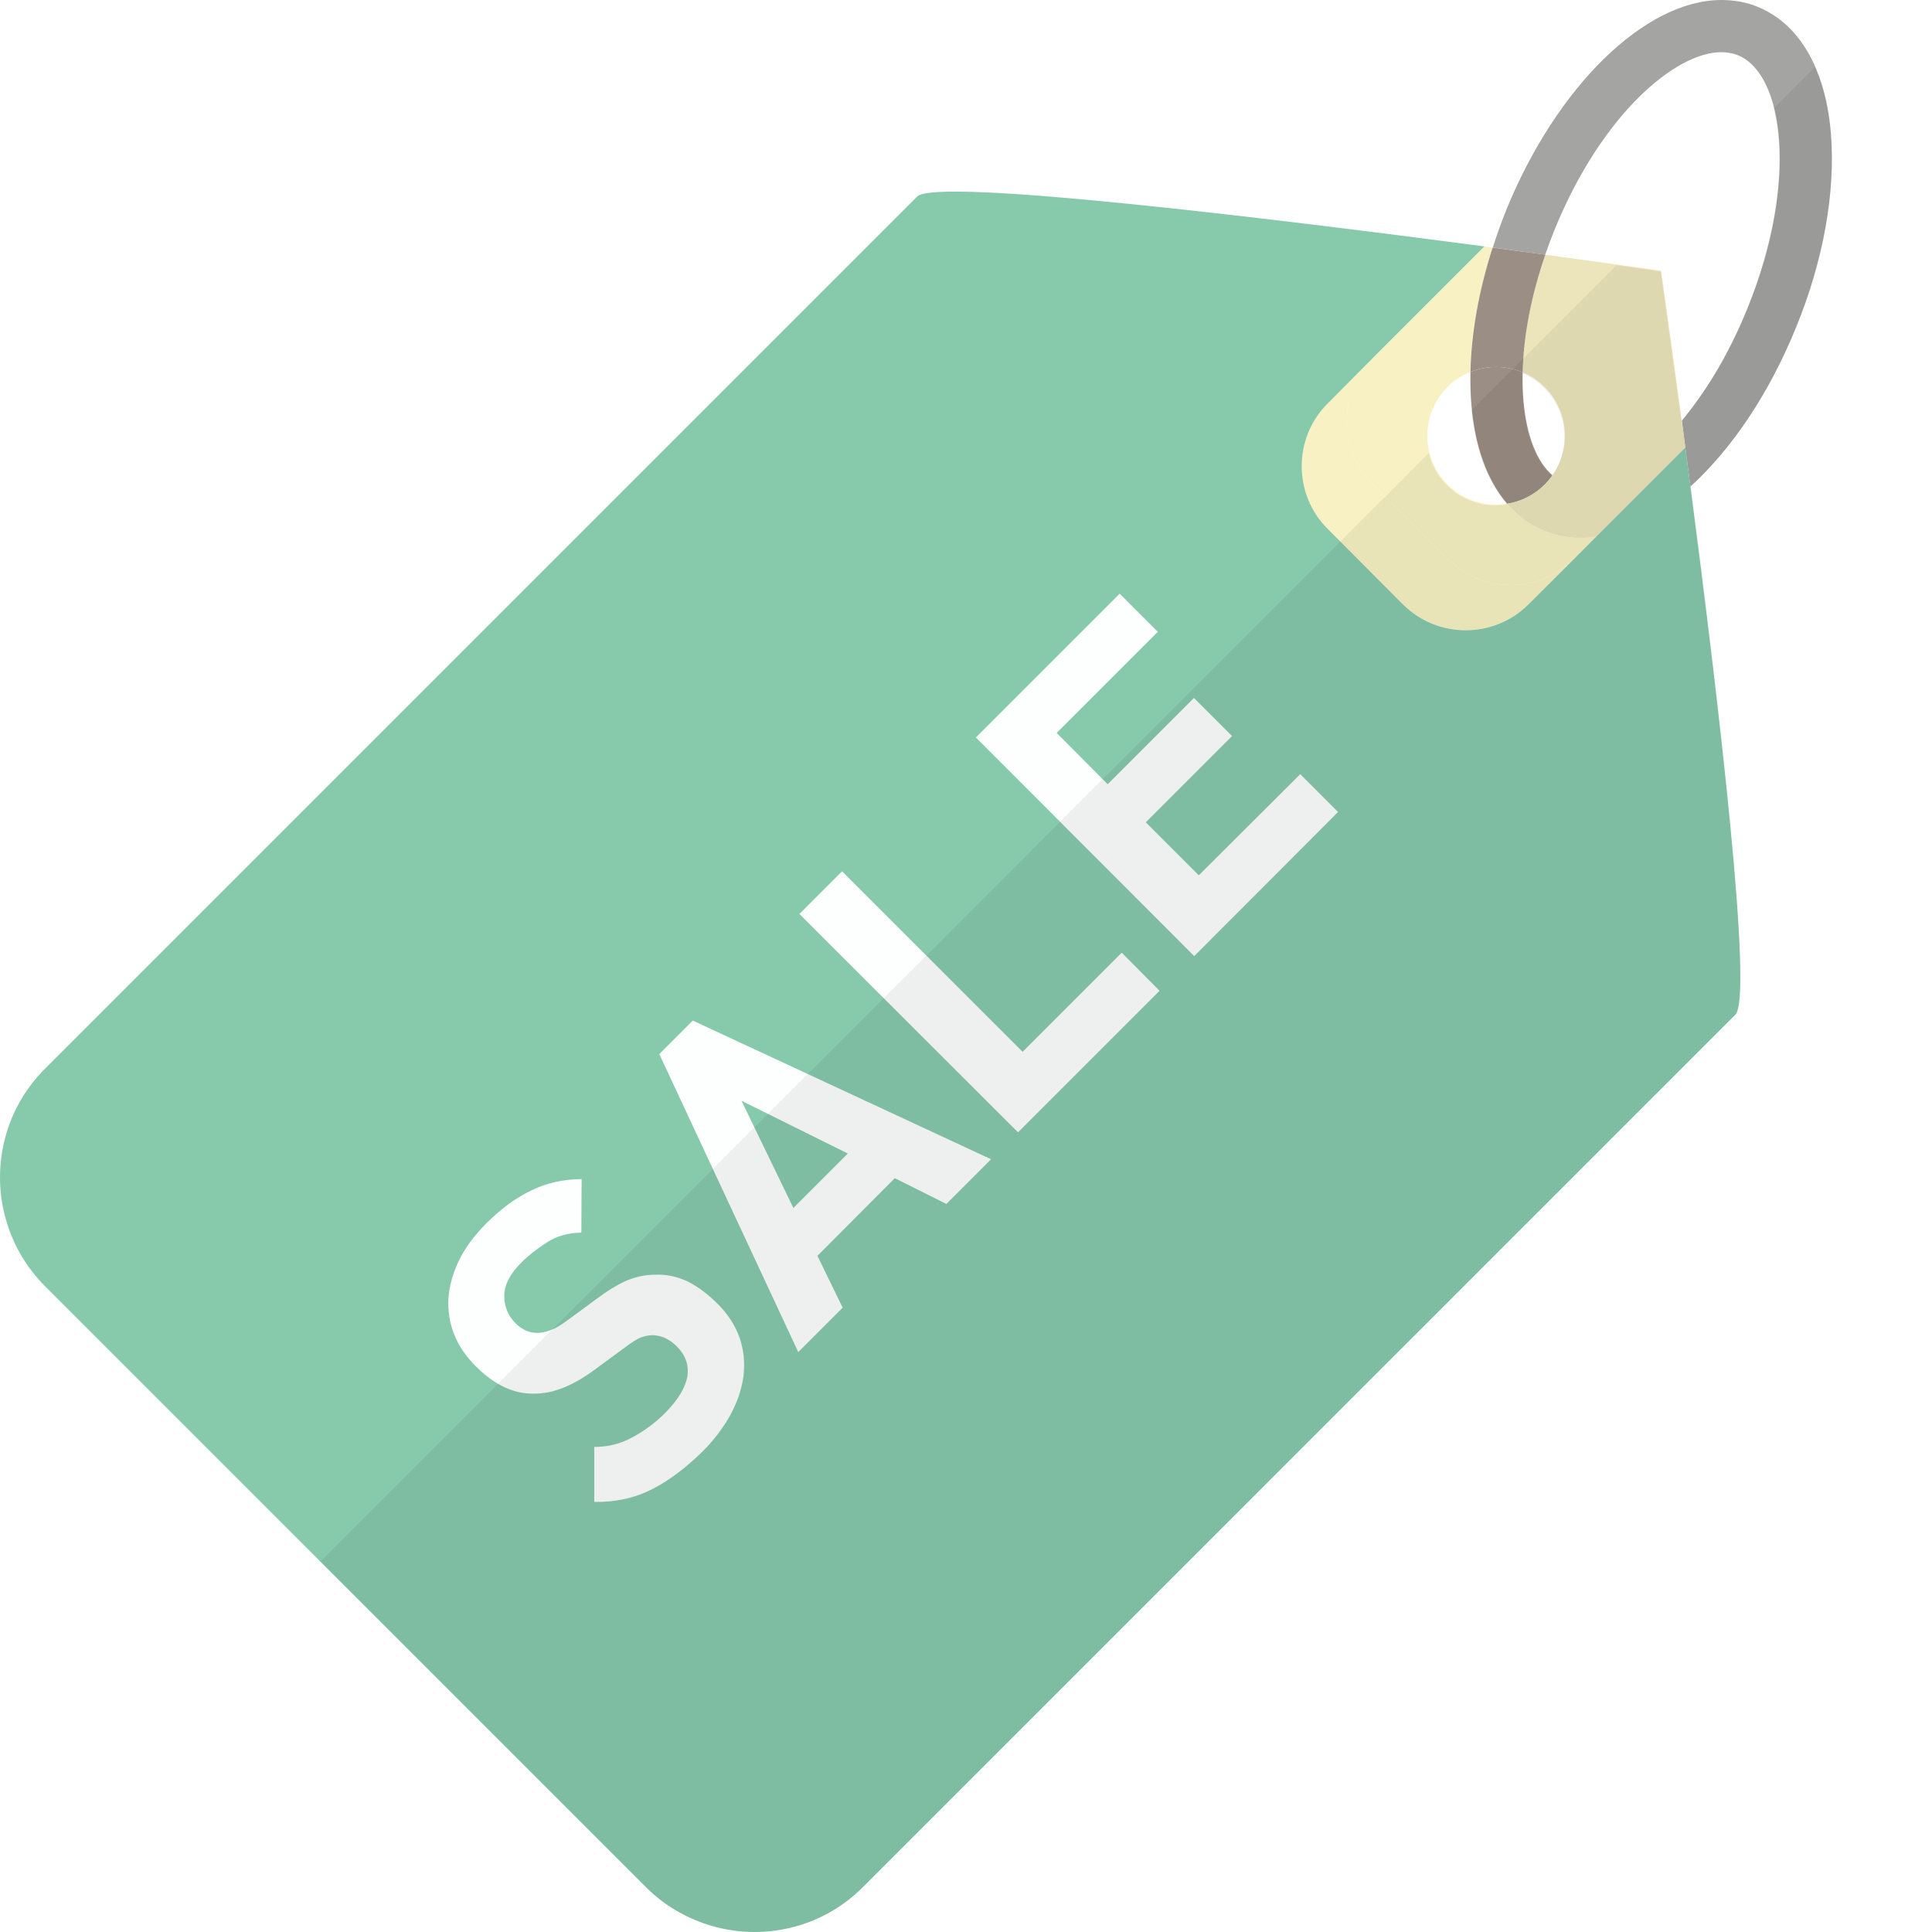
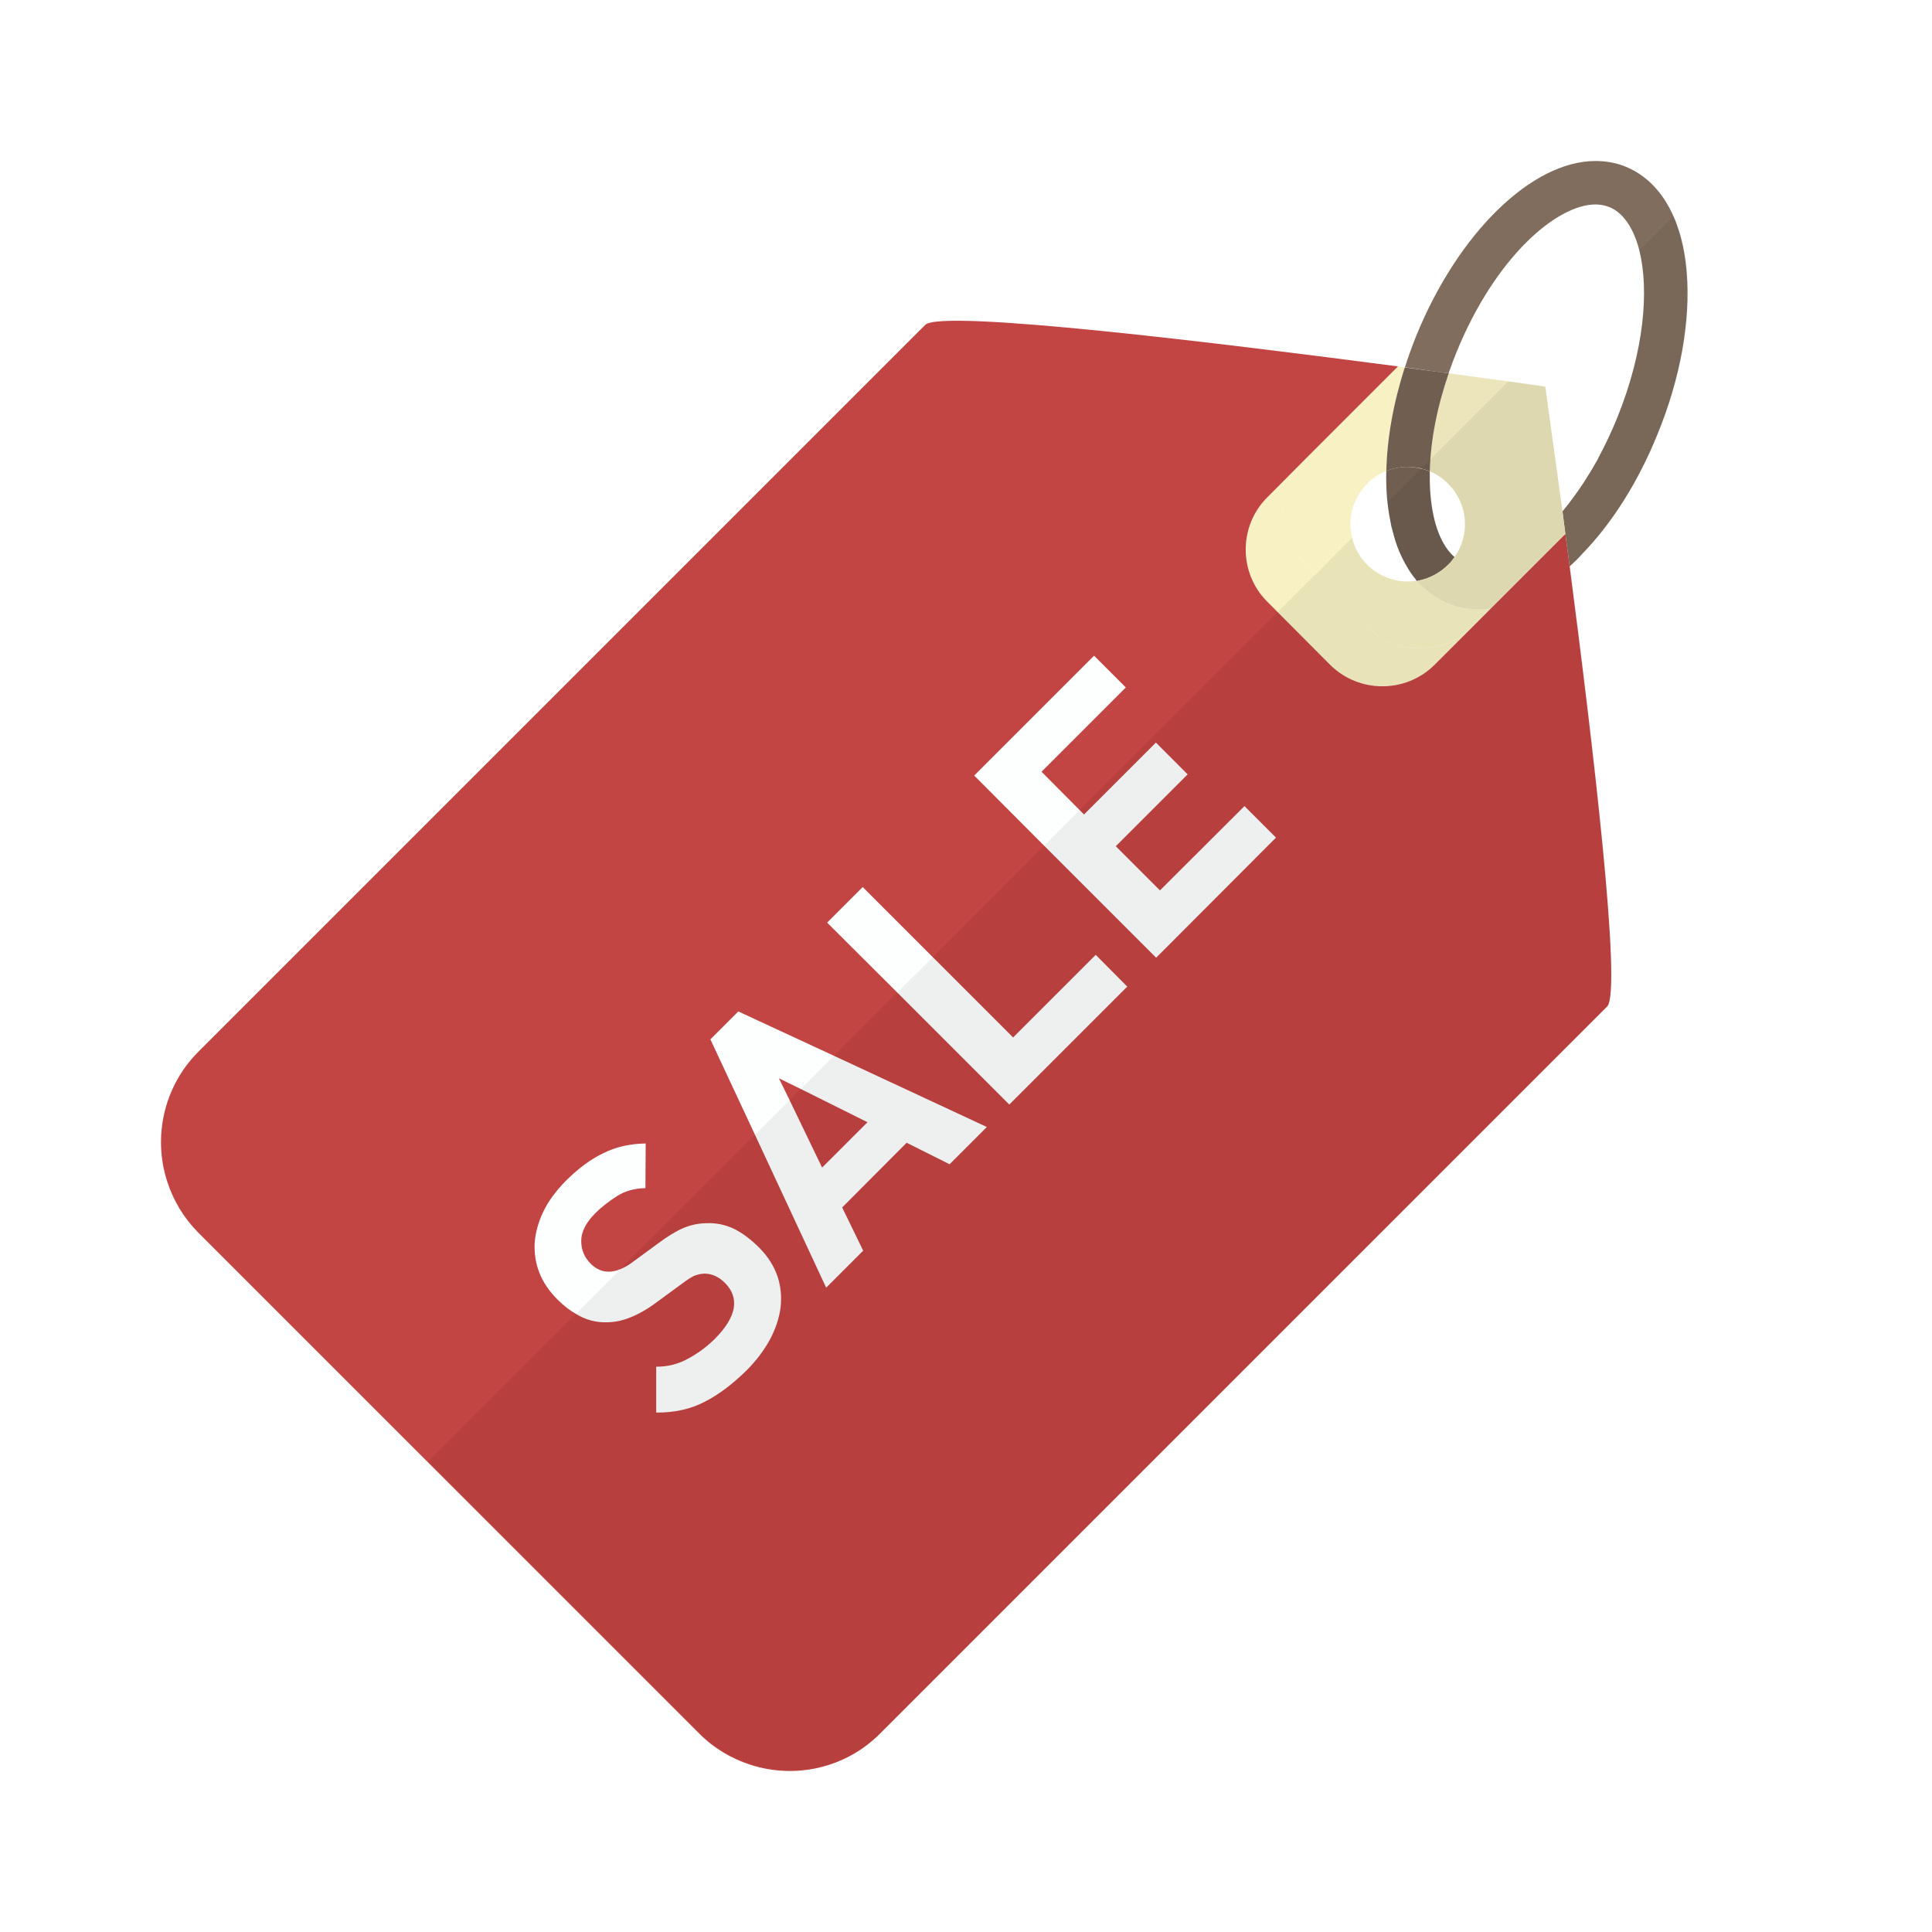
- <svg xmlns="http://www.w3.org/2000/svg" version="1.1" id="_x36_" viewBox="0 0 512 512" xml:space="preserve" fill="#000000">
+ <svg xmlns="http://www.w3.org/2000/svg" version="1.1" id="_x34_" viewBox="-51.2 -51.2 614.40 614.40" xml:space="preserve" width="256px" height="256px" fill="#000000">
  <g id="SVGRepo_bgCarrier" stroke-width="0" />
  <g id="SVGRepo_tracerCarrier" stroke-linecap="round" stroke-linejoin="round" />
  <g id="SVGRepo_iconCarrier">
    <g>
      <g>
-         <path style="fill:none;" d="M403.72,106.039c0.773,9.323,3.523,16.326,7.705,19.911c4.986-7.118,4.306-16.997-2.052-23.354 c-1.732-1.732-3.726-3.039-5.854-3.929C403.461,101.2,403.523,103.665,403.72,106.039z" />
-         <path style="fill:none;" d="M445.681,111.442c6.341-7.566,12.474-17.535,17.456-29.767c13.586-33.356,9.583-62.089-2.506-67.013 c-1.357-0.553-2.845-0.833-4.424-0.833c-12.137,0-31.749,16.481-44.191,47.024c-0.902,2.215-1.728,4.433-2.492,6.648 c18.417,2.497,30.689,4.255,30.689,4.255S442.559,88.131,445.681,111.442z" />
-         <path style="fill:none;" d="M389.687,98.557c-2.227,0.891-4.315,2.236-6.119,4.04c-7.126,7.126-7.126,18.679,0,25.805 c4.317,4.317,10.258,6.014,15.856,5.1c-5.279-6.122-8.563-15.102-9.493-26.319C389.7,104.396,389.623,101.512,389.687,98.557z" />
-         <path style="fill:#F8F1C3;" d="M423.01,142.217l-5.999,5.923c-9.112,9.187-24.146,9.187-33.333,0l-19.894-19.893 c-9.187-9.187-9.187-24.147,0-33.334l29.613-29.612c0.684,0.152,1.443,0.226,2.202,0.304c-3.645,11.312-5.695,22.627-5.922,32.952 c-2.202,0.912-4.328,2.202-6.074,4.025c-7.137,7.137-7.137,18.678,0,25.817c4.252,4.327,10.25,5.997,15.793,5.087 c2.809,3.189,6.075,5.619,9.871,7.213c3.037,1.214,6.302,1.822,9.643,1.822C420.276,142.521,421.643,142.445,423.01,142.217z" />
-         <path style="fill:#F8F1C3;" d="M351.846,140.203l19.921,19.921c9.166,9.166,24.164,9.166,33.33,0l17.89-17.89l0,0l-5.941,5.941 c-9.166,9.166-24.164,9.166-33.33,0l-19.921-19.921c-9.165-9.165-9.166-24.163-0.001-33.329l-11.948,11.948 C342.681,116.039,342.681,131.037,351.846,140.203z" />
-         <path style="fill:#A4A4A3;" d="M475.934,86.864c-7.137,17.54-17.084,32.196-27.942,42.066c-0.456-3.568-0.911-6.985-1.367-10.325 c-0.304-2.43-0.608-4.861-0.911-7.137c6.302-7.593,12.453-17.54,17.388-29.766c13.591-33.408,9.643-62.11-2.506-67.045 c-1.291-0.532-2.809-0.836-4.404-0.836c-12.149,0-31.739,16.476-44.191,47c-0.911,2.278-1.747,4.481-2.506,6.683 c-4.328-0.608-8.96-1.216-13.895-1.898c1.063-3.342,2.278-6.683,3.569-9.947C412.532,22.855,435.994,0,456.192,0 c1.594,0,3.189,0.152,4.632,0.38c1.746,0.304,3.417,0.758,5.011,1.442c7.973,3.264,13.819,10.403,16.933,20.501 c1.215,3.873,2.05,8.277,2.43,12.984C486.488,50.797,483.223,69.097,475.934,86.864z" />
-         <path style="fill:#9B8E84;" d="M411.425,125.951c-4.182-3.585-6.932-10.588-7.705-19.911c-0.197-2.374-0.259-4.84-0.201-7.372 c-4.411-1.845-9.398-1.883-13.832-0.11c-0.064,2.955,0.013,5.839,0.244,8.626c0.93,11.217,4.214,20.197,9.493,26.319 c3.643-0.594,7.141-2.291,9.95-5.1C410.142,127.633,410.822,126.811,411.425,125.951z" />
-         <path style="fill:#ECE5BB;" d="M446.633,118.587c-0.324-2.445-0.642-4.828-0.952-7.145c-3.122-23.311-5.467-39.685-5.467-39.685 s-12.272-1.758-30.689-4.255c-3.723,10.798-5.783,21.497-6.005,31.166c2.128,0.89,4.122,2.197,5.854,3.929 c6.358,6.358,7.038,16.237,2.052,23.354c-0.603,0.86-1.283,1.683-2.052,2.451c-2.809,2.809-6.307,4.506-9.95,5.1 c2.764,3.205,6.074,5.627,9.88,7.177c3.022,1.231,6.267,1.855,9.644,1.855c1.333,0,2.682-0.106,4.039-0.301L446.633,118.587 L446.633,118.587L446.633,118.587z" />
-         <path style="fill:#9B8E84;" d="M403.519,98.667c0.222-9.669,2.283-20.368,6.005-31.166c-4.34-0.589-9.019-1.218-13.962-1.875 c-3.645,11.319-5.652,22.579-5.875,32.93C394.121,96.784,399.108,96.822,403.519,98.667z" />
-         <path style="fill:#86C9AB;" d="M459.912,268.87L228.629,500.154c-11.086,11.086-27.107,14.426-41.154,9.869 c-5.923-1.898-11.542-5.163-16.249-9.869L11.772,340.7c-4.632-4.709-7.897-10.251-9.795-16.174 c-4.556-13.972-1.215-30.068,9.795-41.154L243.055,52.089c5.087-5.089,93.622,5.771,150.342,13.212l-29.613,29.612l-11.921,11.998 c-9.188,9.111-9.188,24.145,0,33.257l19.894,19.971c9.187,9.187,24.146,9.187,33.333,0l17.92-17.92l23.614-23.613 c0.455,3.341,0.911,6.757,1.367,10.325C455.356,185.421,464.696,264.086,459.912,268.87z" />
-         <rect x="418.089" y="130.41" transform="matrix(0.7071 -0.7071 0.7071 0.7071 35.1391 345.654)" style="fill:#86C9AB;" width="33.441" height="0" />
+         <path style="fill:none;" d="M445.769,111.232c1.139-1.366,2.354-2.884,3.492-4.404c-1.139,1.52-2.278,3.038-3.417,4.404 l-0.076,0.076V111.232z" />
+         <path style="fill:none;" d="M470.141,28.473L428.534,70.08c-5.012-0.608-11.541-1.518-19.058-2.582 c0.759-2.2,1.595-4.403,2.506-6.681c12.452-30.523,32.041-47,44.189-47c1.594,0,3.113,0.304,4.404,0.836 C464.978,16.399,468.319,21.336,470.141,28.473z" />
+         <path style="fill:none;" d="M389.887,107.208c0.076,0.456,0.076,0.912,0.152,1.366l-11.237,11.239 c-1.519-5.923,0.076-12.453,4.783-17.16c0.911-0.912,1.822-1.672,2.885-2.43c0.987-0.684,2.126-1.214,3.189-1.67 C389.583,101.513,389.659,104.399,389.887,107.208z" />
+         <path style="fill:none;" d="M399.378,133.48v0.074c-2.733,0.456-5.543,0.228-8.124-0.606c2.582,0.834,5.391,0.986,8.049,0.532 H399.378z" />
+         <path style="fill:#F8F1C3;" d="M422.915,142.211v0.076h-0.076l-5.847,5.846l-1.594,1.518c-0.684,0.532-1.367,1.064-2.05,1.518 c-0.684,0.456-1.367,0.836-2.05,1.214c-1.367,0.684-2.809,1.292-4.252,1.672c-4.328,1.29-9.035,1.29-13.439,0 c-1.443-0.38-2.885-0.988-4.252-1.672c-0.683-0.378-1.367-0.758-1.974-1.214c-1.291-0.836-2.582-1.898-3.721-3.036l-16.552-16.551 h-0.076l-3.265-3.342c-9.187-9.111-9.187-24.144,0-33.331l29.612-29.611c0.684,0.15,1.443,0.226,2.202,0.302v0.076 c-3.644,11.313-5.694,22.55-5.922,32.877c-1.063,0.456-2.202,0.986-3.189,1.67c-1.063,0.684-1.974,1.442-2.885,2.354v0.076 c-4.707,4.707-6.302,11.237-4.783,17.16c0.683,3.188,2.354,6.149,4.783,8.579c2.202,2.202,4.859,3.72,7.668,4.556 c2.582,0.834,5.391,0.986,8.049,0.532h0.076v0.074h0.076c0.684,0.76,1.367,1.52,2.126,2.202c0.759,0.684,1.519,1.29,2.354,1.898 c0.835,0.608,1.67,1.216,2.581,1.672c0.836,0.53,1.822,0.986,2.734,1.366c0.759,0.302,1.518,0.606,2.354,0.834 c1.518,0.456,3.189,0.76,4.784,0.912c0.835,0,1.67,0.076,2.505,0.076C420.257,142.515,421.548,142.439,422.915,142.211z" />
+         <path style="fill:#F8F1C3;" d="M351.831,140.221l19.92,19.92c9.165,9.165,24.163,9.165,33.328,0l17.889-17.889l0,0l-5.941,5.941 c-9.165,9.165-24.163,9.165-33.328,0l-19.92-19.92c-9.165-9.165-9.165-24.162-0.001-33.327l-11.947,11.947 C342.665,116.058,342.665,131.056,351.831,140.221z" />
+         <path style="fill:#816D5E;" d="M475.912,86.86c-6.15,15.261-14.502,28.321-23.765,37.887c-1.291,1.442-2.657,2.808-4.024,4.024 c-0.076,0.076-0.076,0.076-0.152,0.152c-0.456-3.568-0.911-6.985-1.367-10.327v-0.076c-0.304-2.428-0.608-4.706-0.911-7.061 c0.076-0.076,0.076-0.076,0.076-0.152l0.076-0.076c1.139-1.366,2.278-2.808,3.417-4.404c1.139-1.518,2.278-3.188,3.417-4.934 c0.759-1.214,1.519-2.428,2.354-3.796c0.608-1.062,1.291-2.202,1.974-3.416c0-0.152,0.152-0.304,0.228-0.532 c2.05-3.796,4.024-7.971,5.846-12.451c8.656-21.336,10.174-40.698,7.061-53.225c-1.822-7.137-5.163-12.073-9.567-13.819 c-1.291-0.532-2.809-0.836-4.404-0.836c-12.148,0-31.737,16.477-44.189,47c-0.911,2.278-1.747,4.48-2.506,6.681 c-2.202-0.228-4.404-0.532-6.758-0.91c-2.278-0.304-4.707-0.684-7.137-0.988c1.063-3.34,2.278-6.681,3.569-9.945 C412.513,22.854,435.974,0,456.171,0c1.594,0,3.189,0.152,4.632,0.378c1.746,0.304,3.417,0.76,5.011,1.444 c6.682,2.734,11.845,8.199,15.185,15.792c0.683,1.52,1.215,3.038,1.747,4.708c1.215,3.872,2.05,8.277,2.43,12.983 C486.466,50.795,483.201,69.094,475.912,86.86z" />
+         <path style="fill:#705F51;" d="M411.374,125.961c-0.607,0.836-1.215,1.672-2.05,2.43c-2.733,2.734-6.074,4.404-9.566,5.088 c-0.076,0-0.228,0.074-0.304,0.074h-0.076l-0.076-0.074c-0.152-0.152-0.228-0.304-0.304-0.456c-1.139-1.368-2.126-2.81-3.037-4.48 c-0.531-0.836-0.987-1.822-1.443-2.734c-0.456-0.986-0.911-1.972-1.291-3.036c-0.379-1.062-0.759-2.126-1.063-3.264 c-0.304-1.062-0.608-2.202-0.912-3.416c-0.228-1.216-0.456-2.43-0.683-3.644c-0.228-1.292-0.38-2.582-0.532-3.874 c-0.076-0.454-0.076-0.91-0.152-1.366c-0.228-2.808-0.303-5.695-0.228-8.655c2.202-0.836,4.479-1.29,6.758-1.29 c0.683,0,1.443,0.074,2.126,0.152c0.76,0.074,1.443,0.226,2.202,0.454c0.38,0,0.684,0.076,0.987,0.228 c0.607,0.152,1.139,0.38,1.747,0.608c0,2.506,0,5.01,0.228,7.365C404.465,115.408,407.198,122.393,411.374,125.961z" />
+         <path style="fill:#ECE5BB;" d="M446.604,118.521v0.076l-23.613,23.614v0.076h-0.152c-1.291,0.152-2.657,0.304-3.948,0.304 c-0.835,0-1.67-0.076-2.505-0.152c-1.595-0.152-3.265-0.456-4.784-0.912c-0.835-0.228-1.595-0.532-2.354-0.834 c-0.911-0.38-1.898-0.836-2.734-1.366c-0.911-0.456-1.746-1.064-2.581-1.672c-0.835-0.608-1.595-1.214-2.354-1.898 c-0.835-0.682-1.519-1.442-2.202-2.202h0.076c0.076,0,0.228-0.074,0.304-0.074c3.492-0.684,6.833-2.354,9.566-5.088 c0.835-0.758,1.443-1.594,2.05-2.43c5.012-7.137,4.328-17.006-2.05-23.308c-1.67-1.746-3.72-3.114-5.846-3.948 c0-1.216,0.076-2.43,0.152-3.72c0.608-8.657,2.582-17.995,5.847-27.486c7.517,1.064,14.046,1.974,19.058,2.582 c7.365,1.062,11.693,1.67,11.693,1.67s2.278,16.399,5.467,39.71C445.997,113.814,446.3,116.092,446.604,118.521z" />
+         <path style="fill:#705F51;" d="M403.501,98.688c0.222-9.668,2.283-20.367,6.005-31.164c-4.34-0.588-9.019-1.218-13.962-1.875 c-3.645,11.318-5.651,22.578-5.875,32.929C394.103,96.804,399.09,96.842,403.501,98.688z" />
+         <path style="fill:#C24443;" d="M459.891,268.883L228.618,500.156c-11.085,11.085-27.106,14.425-41.152,9.869 c-5.923-1.898-11.541-5.163-16.248-9.869L11.771,340.709c-4.631-4.708-7.896-10.251-9.794-16.173 c-4.556-13.971-1.215-30.067,9.794-41.152L243.044,52.111c5.087-5.088,93.618,5.771,150.335,13.211l-29.612,29.611l-11.92,11.997 c-9.187,9.111-9.187,24.144,0,33.255l19.893,19.97c9.187,9.187,24.145,9.187,33.331,0l17.919-17.92l23.613-23.612 c0.456,3.34,0.911,6.757,1.367,10.325C455.336,185.437,464.675,264.098,459.891,268.883z" />
+         <rect x="418.07" y="130.429" transform="matrix(0.7071 -0.7071 0.7071 0.7071 35.12 345.6456)" style="fill:#C24443;" width="33.44" height="0" />
        <g>
-           <path style="fill:#FDFEFE;" d="M196.055,354.67c-1.139-3.265-3.037-6.303-5.847-9.111c-2.657-2.656-5.315-4.632-8.049-5.999 c-2.809-1.29-5.695-1.898-8.656-1.746c-2.505,0-4.935,0.532-7.365,1.518c-2.43,1.064-5.163,2.734-8.201,5.013l-7.973,5.847 c-1.443,1.062-2.733,1.822-3.949,2.276c-1.215,0.456-2.43,0.76-3.569,0.76c-1.215,0-2.278-0.228-3.189-0.682 c-0.987-0.456-1.823-1.064-2.582-1.824c-1.974-1.972-3.037-4.403-3.037-7.289c0-2.884,1.519-5.847,4.556-8.883 c1.898-1.898,4.176-3.645,6.758-5.315c2.581-1.67,5.619-2.506,9.111-2.582l0.076-14.2c-4.935,0.078-9.415,1.064-13.364,3.038 c-4.024,1.898-8.049,4.859-12.073,8.883c-3.113,3.19-5.543,6.455-7.137,9.795c-1.595,3.341-2.506,6.683-2.733,9.947 c-0.152,3.265,0.304,6.453,1.518,9.491c1.215,3.113,3.189,5.923,5.771,8.503c4.936,4.937,10.099,7.367,15.49,7.215 c2.581,0,5.163-0.532,7.745-1.594c2.506-0.988,5.315-2.582,8.277-4.784l7.973-5.847c1.67-1.29,3.037-2.126,4.024-2.582 c0.987-0.378,1.974-0.606,3.113-0.682c2.43,0,4.632,0.986,6.606,2.961c2.354,2.354,3.265,5.011,2.809,7.973 c-0.532,3.036-2.506,6.227-5.847,9.643c-2.657,2.658-5.543,4.783-8.656,6.455c-3.113,1.746-6.454,2.581-10.175,2.581v14.578 c5.695,0.078,10.858-1.062,15.414-3.417c4.48-2.278,8.96-5.695,13.363-10.023c3.037-3.036,5.467-6.301,7.365-9.717 c1.822-3.418,2.961-6.835,3.417-10.251C197.421,361.201,197.118,357.858,196.055,354.67z" />
-           <path style="fill:#FDFEFE;" d="M183.602,270.465l-8.884,8.883l36.826,78.967l11.769-11.768l-6.682-13.744l20.501-20.577 l13.667,6.833l11.846-11.846L183.602,270.465z M210.254,320.123l-13.743-28.4l28.17,13.972L210.254,320.123z" />
-           <path style="fill:#FDFEFE;" d="M297.27,252.468l-26.272,26.272l-47.836-47.835l-11.313,11.312l57.934,57.86l37.51-37.509 L297.27,252.468z" />
-           <path style="fill:#FDFEFE;" d="M344.574,205.164l-26.879,26.804l-14.047-14.048l22.855-22.855l-10.099-10.097l-22.855,22.855 l-13.515-13.592l26.803-26.804l-10.098-10.099l-38.117,38.117l57.859,57.936l38.117-38.193L344.574,205.164z" />
+           <path style="fill:#FDFEFE;" d="M196.046,354.654c-1.139-3.264-3.037-6.302-5.846-9.111c-2.657-2.658-5.315-4.632-8.048-5.999 c-2.809-1.292-5.695-1.898-8.656-1.746c-2.505,0-4.935,0.532-7.365,1.518c-2.43,1.064-5.163,2.732-8.2,5.012l-7.972,5.845 c-1.291,0.988-2.506,1.67-3.644,2.126c-0.076,0.076-0.228,0.152-0.304,0.152c-1.215,0.456-2.43,0.76-3.568,0.76 c-1.215,0-2.278-0.228-3.189-0.684c-0.987-0.456-1.823-1.062-2.582-1.822c-1.974-1.974-3.037-4.404-3.037-7.289 c0-2.884,1.519-5.847,4.556-8.883c1.898-1.898,4.176-3.644,6.758-5.316c2.581-1.67,5.618-2.504,9.111-2.58l0.076-14.199 c-4.935,0.076-9.415,1.064-13.363,3.036c-4.024,1.898-8.048,4.86-12.072,8.885c-3.113,3.188-5.543,6.453-7.137,9.795 c-1.595,3.34-2.506,6.681-2.733,9.945c-0.152,3.266,0.304,6.454,1.518,9.491c1.215,3.114,3.189,5.924,5.771,8.505 c1.898,1.898,3.872,3.416,5.847,4.556c3.113,1.898,6.378,2.732,9.643,2.656c2.581,0,5.163-0.532,7.744-1.594 c2.506-0.988,5.315-2.582,8.276-4.784l7.972-5.845c1.67-1.292,3.037-2.126,4.024-2.582c0.987-0.38,1.974-0.608,3.113-0.682 c2.43,0,4.631,0.986,6.606,2.96c2.354,2.352,3.265,5.01,2.809,7.973c-0.532,3.036-2.506,6.225-5.847,9.643 c-2.657,2.656-5.542,4.783-8.655,6.453c-3.113,1.746-6.454,2.582-10.174,2.582v14.577c5.695,0.076,10.857-1.062,15.413-3.416 c4.479-2.278,8.959-5.695,13.363-10.023c3.037-3.036,5.467-6.302,7.365-9.719c1.822-3.416,2.961-6.833,3.417-10.249 C197.412,361.182,197.109,357.842,196.046,354.654z" />
+           <path style="fill:#FDFEFE;" d="M214.04,284.574l-30.447-14.123l-8.883,8.885l14.198,30.371l22.626,48.592l11.769-11.769 l-6.682-13.741l20.5-20.578l13.667,6.834l11.845-11.845L214.04,284.574z M210.244,320.107l-10.326-21.412l-3.417-6.985 l6.985,3.416l21.184,10.555L210.244,320.107z" />
+           <path style="fill:#FDFEFE;" d="M297.256,252.457l-26.271,26.27l-47.834-47.834l-11.313,11.313l22.322,22.248l35.609,35.609 l37.508-37.507L297.256,252.457z" />
+           <path style="fill:#FDFEFE;" d="M344.559,205.154l-26.878,26.801l-14.047-14.045l22.854-22.854l-10.098-10.099l-22.854,22.854 l-1.367-1.366l-12.148-12.223l26.802-26.804l-10.098-10.097l-38.115,38.115l22.246,22.322l35.61,35.609l38.115-38.191 L344.559,205.154z" />
        </g>
      </g>
-       <path style="opacity:0.06;fill:#040000;" d="M423.01,142.219l-0.151,0.228l23.614-23.615L423.01,142.219z M422.782,142.447v0.076 h0.076v-0.076H422.782z M422.706,142.523l-5.847,5.847v0.076l5.923-5.923H422.706z M422.706,142.523l-5.847,5.847v0.076 l5.923-5.923H422.706z M485.197,35.309c-0.379-4.707-1.215-9.111-2.43-12.984c-0.532-1.67-1.215-3.036-1.822-4.555l-10.934,10.933 c3.113,12.528,1.595,31.89-7.062,53.227c-1.822,4.481-3.796,8.655-5.847,12.452c-0.075,0.228-0.227,0.38-0.227,0.532 c-0.684,1.214-1.367,2.354-1.974,3.416c-0.835,1.368-1.595,2.582-2.354,3.797c-1.139,1.746-2.278,3.34-3.417,4.935 c-0.531,0.76-1.139,1.52-1.746,2.278c-0.532,0.684-1.063,1.444-1.671,2.126c0.152,0.836,0.228,1.67,0.304,2.582 c-0.152-0.836-0.304-1.67-0.38-2.506c0,0.076,0,0.076-0.076,0.152c-3.189-23.311-5.467-39.711-5.467-39.711 s-4.328-0.608-11.693-1.67l-38.497,38.495c0.152,1.292,0.304,2.582,0.532,3.874c0.227,1.214,0.455,2.429,0.683,3.645 c0.304,1.214,0.608,2.354,0.912,3.417c0.303,1.138,0.683,2.202,1.063,3.264c0.38,1.064,0.836,2.05,1.291,3.036 c0.456,0.912,0.911,1.898,1.443,2.734c0.911,1.67,1.898,3.113,3.037,4.48c0.076,0.152,0.152,0.304,0.304,0.456 c-2.658,0.454-5.467,0.302-8.049-0.532c-2.809-0.836-5.467-2.354-7.669-4.557c-2.43-2.43-4.1-5.391-4.784-8.579l-11.694,11.769 h-0.076l-11.921,11.92l-62.947,62.947l-11.313,11.314l-35.383,35.461l-11.314,11.237l-20.122,20.121l-10.554,10.553l-3.568,3.568 l-11.01,11.011l-42.597,42.596l-14.351,14.352l-46.925,46.924l86.333,86.332c4.708,4.708,10.326,7.973,16.249,9.871 c14.047,4.557,30.068,1.214,41.154-9.871L459.76,269.098l0.152-0.228c0.151-0.152,0.38-0.53,0.456-0.91 c0.076-0.304,0.152-0.608,0.228-0.988c0.076-0.456,0.152-0.986,0.228-1.518c2.05-16.476-6.226-85.574-12.832-136.447v-0.076 c0.683-0.608,1.367-1.214,2.05-1.898c0.684-0.608,1.291-1.366,1.974-2.05c9.264-9.567,17.616-22.627,23.766-37.889 c0.076-0.076,0.152-0.152,0.152-0.228C483.222,69.097,486.488,50.799,485.197,35.309z M409.19,102.888 c6.378,6.303,7.062,16.172,2.05,23.309c-4.176-3.568-6.909-10.553-7.669-19.893c-0.228-2.354-0.228-4.859-0.228-7.365 C405.47,99.773,407.52,101.142,409.19,102.888z M416.024,149.28l-10.934,10.859l10.023-10.099l0.152-0.152l1.594-1.518l0.152-0.228 l5.695-5.619l-5.847,5.847v0.076L416.024,149.28z M422.706,142.523l-5.847,5.847v0.076l5.923-5.923H422.706z M422.782,142.447 v0.076h0.076v-0.076H422.782z" />
+       <path style="opacity:0.06;fill:#040000;" d="M423.143,141.983l-0.152,0.228l23.613-23.614L423.143,141.983z M422.915,142.211v0.076 h0.076v-0.076H422.915z M422.839,142.287l-5.847,5.846v0.076l5.923-5.923H422.839z M422.839,142.287l-5.847,5.846v0.076 l5.923-5.923H422.839z M485.327,35.077c-0.38-4.707-1.215-9.111-2.43-12.983c-0.532-1.67-1.215-3.036-1.822-4.555l-10.934,10.933 c3.113,12.527,1.595,31.889-7.061,53.225c-1.822,4.48-3.796,8.655-5.846,12.451c-0.076,0.228-0.228,0.38-0.228,0.532 c-0.684,1.214-1.367,2.354-1.974,3.416c-0.835,1.368-1.595,2.582-2.354,3.796c-1.139,1.746-2.278,3.34-3.417,4.934 c-0.531,0.76-1.139,1.52-1.746,2.278c-0.532,0.684-1.063,1.444-1.671,2.126c0.152,0.836,0.228,1.67,0.304,2.582 c-0.152-0.836-0.304-1.67-0.379-2.506c0,0.076,0,0.076-0.076,0.152c-3.189-23.31-5.467-39.71-5.467-39.71s-4.328-0.608-11.693-1.67 l-38.495,38.494c0.152,1.292,0.304,2.582,0.532,3.874c0.228,1.214,0.456,2.428,0.683,3.644c0.304,1.214,0.608,2.354,0.912,3.416 c0.303,1.138,0.683,2.202,1.063,3.264c0.38,1.064,0.836,2.05,1.291,3.036c0.456,0.912,0.911,1.898,1.443,2.734 c0.911,1.67,1.898,3.112,3.037,4.48c0.076,0.152,0.152,0.304,0.304,0.456c-2.658,0.454-5.467,0.302-8.049-0.532 c-2.809-0.836-5.466-2.354-7.668-4.556c-2.43-2.43-4.1-5.391-4.783-8.579l-11.693,11.769h-0.076l-11.921,11.919l-62.944,62.944 l-11.313,11.313l-35.382,35.459l-11.313,11.237l-20.121,20.12l-10.554,10.553l-3.568,3.568l-11.009,11.011L146.314,352.3 l-14.35,14.351l-46.923,46.922l86.329,86.328c4.707,4.708,10.326,7.973,16.248,9.871c14.046,4.556,30.067,1.214,41.152-9.871 l231.121-231.045l0.152-0.228c0.152-0.152,0.38-0.53,0.456-0.91c0.076-0.304,0.152-0.608,0.228-0.988 c0.076-0.456,0.152-0.986,0.228-1.518c2.05-16.476-6.226-85.57-12.832-136.44v-0.076c0.683-0.608,1.367-1.214,2.05-1.898 c0.684-0.608,1.291-1.366,1.974-2.05c9.263-9.567,17.615-22.626,23.765-37.887c0.076-0.076,0.152-0.152,0.152-0.228 C483.353,68.864,486.618,50.567,485.327,35.077z M409.324,102.653c6.378,6.303,7.062,16.172,2.05,23.308 c-4.176-3.568-6.909-10.553-7.669-19.892c-0.228-2.354-0.228-4.859-0.228-7.365C405.604,99.539,407.654,100.907,409.324,102.653z M416.158,149.044l-10.934,10.859l10.022-10.099l0.152-0.152l1.594-1.518l0.152-0.228l5.695-5.618l-5.847,5.846v0.076 L416.158,149.044z M422.839,142.287l-5.847,5.846v0.076l5.923-5.923H422.839z M422.915,142.211v0.076h0.076v-0.076H422.915z" />
    </g>
  </g>
</svg>
